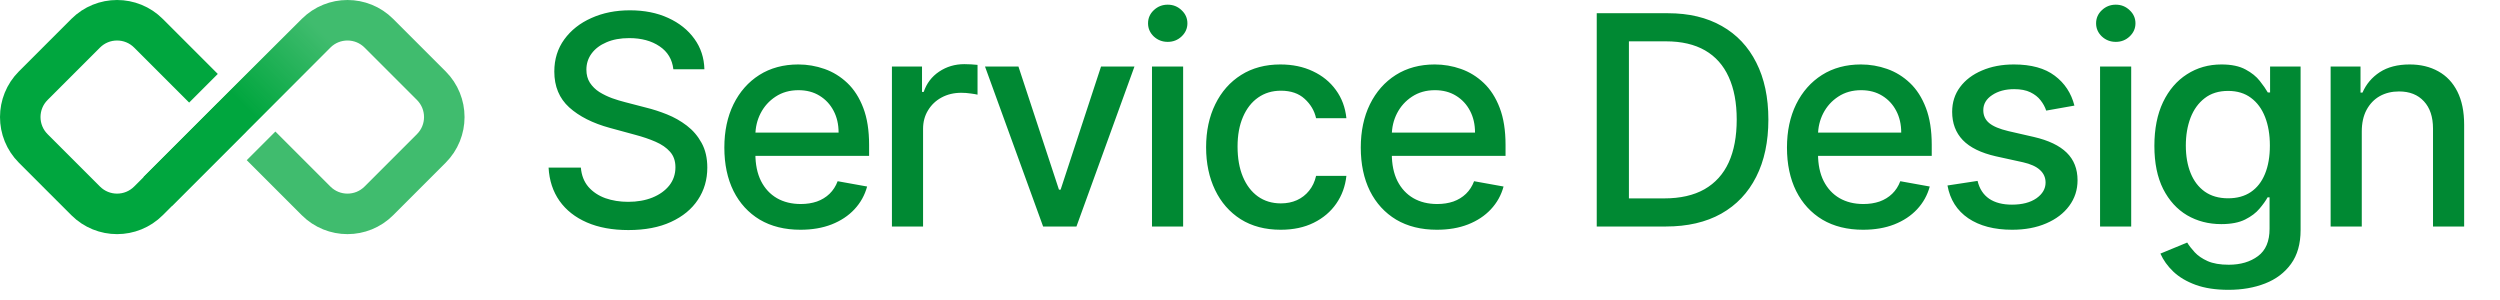
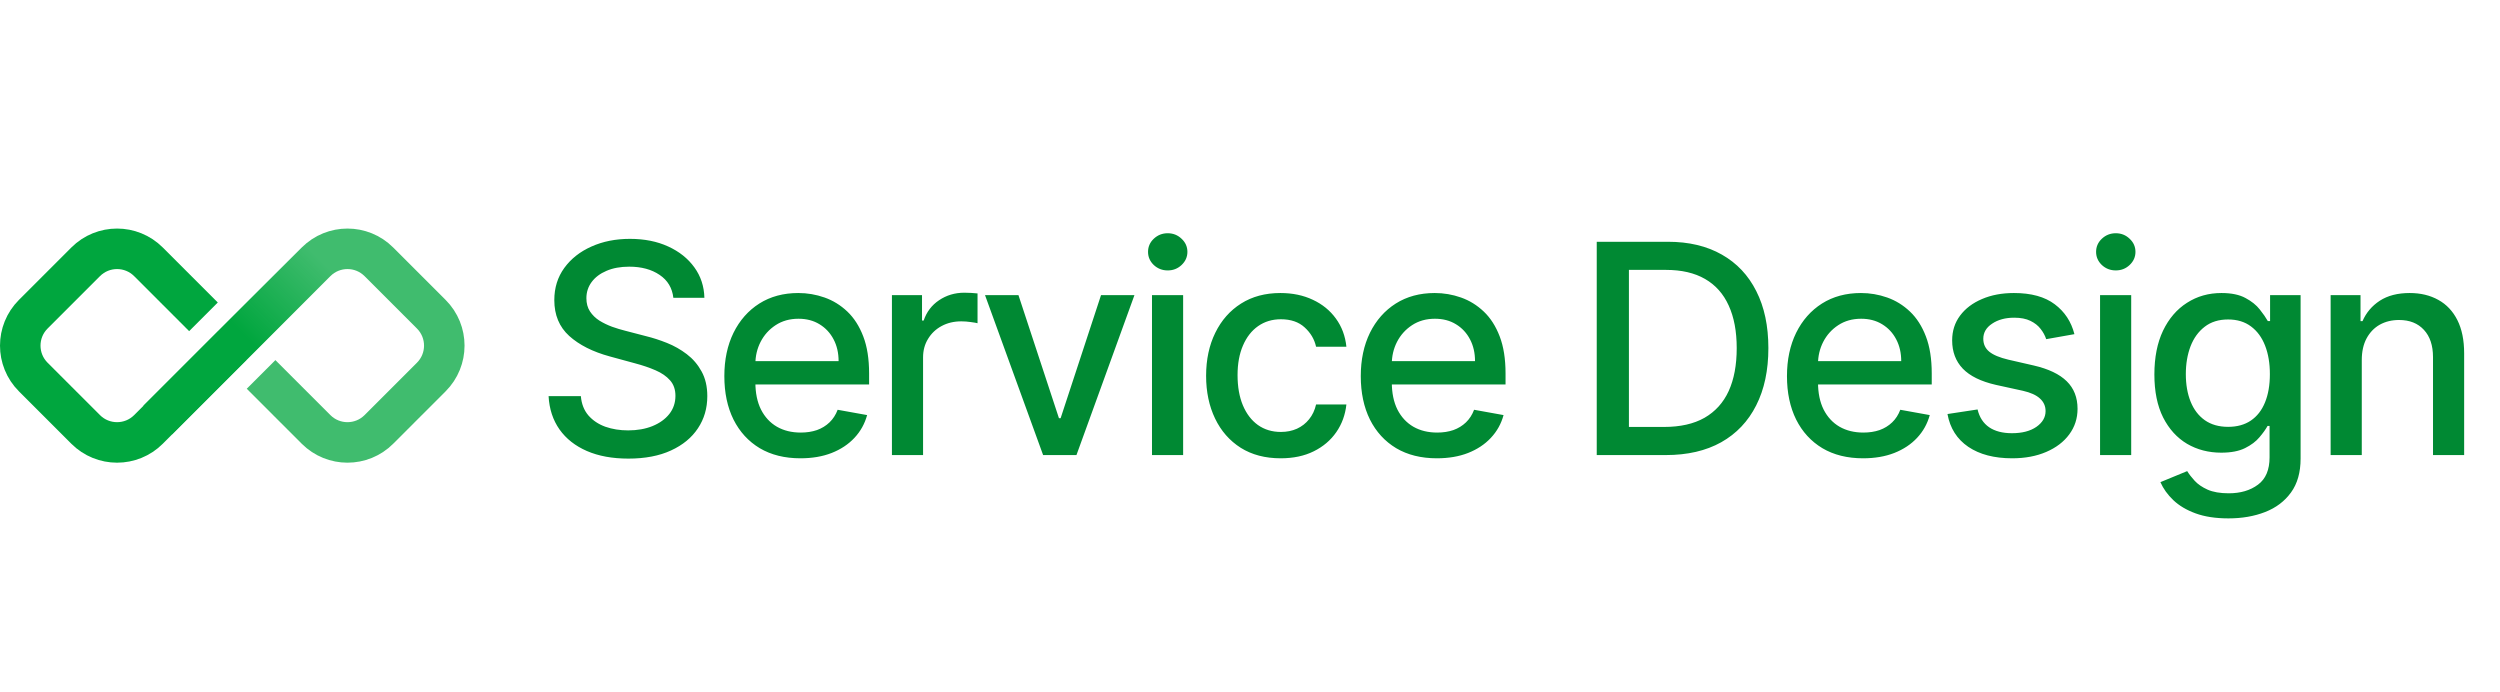
- <svg xmlns="http://www.w3.org/2000/svg" width="217" height="26" viewBox="0 0 217 26" fill="none">
-   <path d="M22.661 12.661L27.435 17.435C28.941 18.941 31.382 18.941 32.887 17.435L37.435 12.887C38.941 11.382 38.941 8.941 37.435 7.435L32.887 2.887C31.382 1.382 28.941 1.382 27.435 2.887L20.161 10.161" stroke="#00A63E" stroke-opacity="0.75" stroke-width="3.516" />
-   <path d="M20.161 10.161L12.887 17.435C11.382 18.941 8.941 18.941 7.435 17.435L2.887 12.887C1.382 11.382 1.382 8.941 2.887 7.435L7.435 2.887C8.941 1.382 11.382 1.382 12.887 2.887L17.661 7.661" stroke="#00A63E" stroke-width="3.516" />
-   <path d="M13.694 16.615L27.713 2.596" stroke="url(#paint0_linear_1440_4096)" stroke-width="3.516" />
-   <path d="M58.447 6.011C58.35 5.155 57.953 4.492 57.254 4.022C56.554 3.546 55.675 3.308 54.614 3.308C53.855 3.308 53.198 3.429 52.643 3.67C52.089 3.905 51.658 4.23 51.351 4.646C51.049 5.056 50.899 5.523 50.899 6.047C50.899 6.487 51.001 6.867 51.206 7.186C51.417 7.506 51.691 7.774 52.029 7.991C52.372 8.202 52.74 8.38 53.131 8.524C53.523 8.663 53.9 8.777 54.261 8.868L56.069 9.338C56.66 9.482 57.266 9.678 57.886 9.925C58.507 10.172 59.083 10.498 59.613 10.902C60.143 11.306 60.571 11.806 60.897 12.402C61.228 12.999 61.394 13.713 61.394 14.545C61.394 15.593 61.123 16.524 60.58 17.338C60.044 18.152 59.263 18.793 58.239 19.264C57.22 19.734 55.988 19.969 54.542 19.969C53.156 19.969 51.956 19.749 50.944 19.309C49.931 18.869 49.139 18.245 48.566 17.438C47.994 16.624 47.677 15.66 47.617 14.545L50.419 14.545C50.474 15.214 50.691 15.771 51.07 16.217C51.456 16.657 51.947 16.985 52.544 17.202C53.147 17.413 53.806 17.519 54.524 17.519C55.313 17.519 56.015 17.395 56.63 17.148C57.251 16.895 57.739 16.546 58.094 16.1C58.45 15.648 58.628 15.12 58.628 14.518C58.628 13.969 58.471 13.52 58.158 13.171C57.85 12.821 57.431 12.532 56.901 12.303C56.377 12.074 55.783 11.872 55.12 11.697L52.933 11.101C51.45 10.697 50.275 10.103 49.407 9.32C48.545 8.536 48.114 7.5 48.114 6.21C48.114 5.143 48.404 4.212 48.982 3.417C49.561 2.621 50.344 2.004 51.333 1.564C52.321 1.118 53.436 0.895 54.677 0.895C55.931 0.895 57.037 1.115 57.995 1.555C58.959 1.994 59.718 2.6 60.273 3.372C60.827 4.137 61.117 5.017 61.141 6.011L58.447 6.011ZM69.481 19.942C68.113 19.942 66.935 19.649 65.946 19.065C64.964 18.474 64.205 17.645 63.668 16.579C63.138 15.506 62.873 14.249 62.873 12.809C62.873 11.387 63.138 10.133 63.668 9.049C64.205 7.964 64.952 7.117 65.91 6.508C66.874 5.9 68.001 5.595 69.291 5.595C70.075 5.595 70.834 5.725 71.569 5.984C72.304 6.243 72.964 6.65 73.549 7.204C74.133 7.759 74.594 8.479 74.932 9.365C75.269 10.245 75.438 11.315 75.438 12.574L75.438 13.532L64.4 13.532L64.4 11.507L72.79 11.507C72.79 10.796 72.645 10.166 72.356 9.618C72.066 9.064 71.659 8.627 71.135 8.307C70.617 7.988 70.008 7.828 69.309 7.828C68.55 7.828 67.887 8.015 67.32 8.389C66.76 8.756 66.326 9.238 66.019 9.835C65.717 10.426 65.567 11.067 65.567 11.761L65.567 13.342C65.567 14.271 65.729 15.06 66.055 15.711C66.386 16.362 66.847 16.859 67.438 17.202C68.028 17.54 68.719 17.709 69.508 17.709C70.02 17.709 70.487 17.636 70.909 17.492C71.331 17.341 71.696 17.118 72.003 16.823C72.31 16.527 72.545 16.163 72.708 15.729L75.266 16.19C75.061 16.943 74.694 17.603 74.163 18.17C73.639 18.73 72.979 19.167 72.184 19.48C71.394 19.788 70.493 19.942 69.481 19.942ZM77.419 19.661L77.419 5.776L80.031 5.776L80.031 7.982L80.176 7.982C80.429 7.235 80.875 6.647 81.514 6.219C82.159 5.785 82.888 5.568 83.701 5.568C83.87 5.568 84.069 5.574 84.298 5.586C84.533 5.598 84.717 5.613 84.85 5.631L84.85 8.217C84.741 8.187 84.548 8.154 84.271 8.117C83.994 8.075 83.717 8.054 83.439 8.054C82.8 8.054 82.231 8.19 81.731 8.461C81.237 8.726 80.845 9.097 80.556 9.573C80.266 10.043 80.122 10.579 80.122 11.182L80.122 19.661L77.419 19.661ZM98.471 5.776L93.436 19.661L90.543 19.661L85.499 5.776L88.401 5.776L91.917 16.461L92.062 16.461L95.57 5.776L98.471 5.776ZM99.993 19.661L99.993 5.776L102.696 5.776L102.696 19.661L99.993 19.661ZM101.358 3.634C100.888 3.634 100.484 3.477 100.147 3.164C99.815 2.844 99.65 2.465 99.65 2.025C99.65 1.579 99.815 1.199 100.147 0.886C100.484 0.566 100.888 0.406 101.358 0.406C101.828 0.406 102.229 0.566 102.561 0.886C102.898 1.199 103.067 1.579 103.067 2.025C103.067 2.465 102.898 2.844 102.561 3.164C102.229 3.477 101.828 3.634 101.358 3.634ZM111.163 19.942C109.819 19.942 108.662 19.637 107.692 19.029C106.727 18.414 105.986 17.567 105.468 16.488C104.95 15.409 104.69 14.174 104.69 12.782C104.69 11.372 104.956 10.127 105.486 9.049C106.016 7.964 106.764 7.117 107.728 6.508C108.692 5.9 109.828 5.595 111.136 5.595C112.19 5.595 113.131 5.791 113.956 6.183C114.782 6.569 115.448 7.111 115.954 7.81C116.466 8.509 116.771 9.326 116.867 10.26L114.236 10.26C114.092 9.609 113.76 9.049 113.242 8.578C112.73 8.108 112.043 7.873 111.181 7.873C110.428 7.873 109.768 8.072 109.201 8.47C108.641 8.862 108.204 9.422 107.89 10.151C107.577 10.875 107.42 11.73 107.42 12.719C107.42 13.731 107.574 14.605 107.881 15.34C108.189 16.076 108.623 16.645 109.183 17.049C109.75 17.453 110.416 17.654 111.181 17.654C111.693 17.654 112.157 17.561 112.573 17.374C112.995 17.181 113.347 16.907 113.631 16.552C113.92 16.196 114.122 15.768 114.236 15.268L116.867 15.268C116.771 16.166 116.478 16.967 115.99 17.672C115.502 18.378 114.848 18.932 114.028 19.336C113.215 19.74 112.26 19.942 111.163 19.942ZM124.724 19.942C123.356 19.942 122.177 19.649 121.189 19.065C120.207 18.474 119.447 17.645 118.911 16.579C118.381 15.506 118.115 14.249 118.115 12.809C118.115 11.387 118.381 10.133 118.911 9.049C119.447 7.964 120.195 7.117 121.153 6.508C122.117 5.9 123.244 5.595 124.534 5.595C125.317 5.595 126.077 5.725 126.812 5.984C127.547 6.243 128.207 6.65 128.791 7.204C129.376 7.759 129.837 8.479 130.175 9.365C130.512 10.245 130.681 11.315 130.681 12.574L130.681 13.532L119.643 13.532L119.643 11.507L128.032 11.507C128.032 10.796 127.887 10.166 127.598 9.618C127.309 9.064 126.902 8.627 126.378 8.307C125.86 7.988 125.251 7.828 124.552 7.828C123.792 7.828 123.13 8.015 122.563 8.389C122.003 8.756 121.569 9.238 121.261 9.835C120.96 10.426 120.809 11.067 120.809 11.761L120.809 13.342C120.809 14.271 120.972 15.06 121.297 15.711C121.629 16.362 122.09 16.859 122.681 17.202C123.271 17.54 123.961 17.709 124.751 17.709C125.263 17.709 125.73 17.636 126.152 17.492C126.574 17.341 126.938 17.118 127.246 16.823C127.553 16.527 127.788 16.163 127.951 15.729L130.509 16.19C130.304 16.943 129.937 17.603 129.406 18.17C128.882 18.73 128.222 19.167 127.426 19.48C126.637 19.788 125.736 19.942 124.724 19.942ZM144.591 19.661L138.597 19.661L138.597 1.148L144.78 1.148C146.594 1.148 148.152 1.518 149.454 2.26C150.756 2.995 151.753 4.053 152.446 5.433C153.145 6.807 153.495 8.455 153.495 10.377C153.495 12.306 153.142 13.963 152.437 15.349C151.738 16.735 150.726 17.802 149.4 18.549C148.074 19.291 146.471 19.661 144.591 19.661ZM141.39 17.221L144.437 17.221C145.847 17.221 147.019 16.955 147.953 16.425C148.887 15.889 149.587 15.114 150.051 14.102C150.515 13.083 150.747 11.842 150.747 10.377C150.747 8.925 150.515 7.693 150.051 6.68C149.593 5.668 148.909 4.899 147.999 4.375C147.089 3.851 145.959 3.588 144.609 3.588L141.39 3.588L141.39 17.221ZM161.717 19.942C160.349 19.942 159.171 19.649 158.183 19.065C157.201 18.474 156.441 17.645 155.905 16.579C155.374 15.506 155.109 14.249 155.109 12.809C155.109 11.387 155.374 10.133 155.905 9.049C156.441 7.964 157.188 7.117 158.147 6.508C159.111 5.9 160.238 5.595 161.528 5.595C162.311 5.595 163.07 5.725 163.806 5.984C164.541 6.243 165.201 6.65 165.785 7.204C166.37 7.759 166.831 8.479 167.168 9.365C167.506 10.245 167.675 11.315 167.675 12.574L167.675 13.532L156.637 13.532L156.637 11.507L165.026 11.507C165.026 10.796 164.881 10.166 164.592 9.618C164.303 9.064 163.896 8.627 163.372 8.307C162.853 7.988 162.245 7.828 161.546 7.828C160.786 7.828 160.123 8.015 159.557 8.389C158.996 8.756 158.563 9.238 158.255 9.835C157.954 10.426 157.803 11.067 157.803 11.761L157.803 13.342C157.803 14.271 157.966 15.06 158.291 15.711C158.623 16.362 159.084 16.859 159.674 17.202C160.265 17.54 160.955 17.709 161.745 17.709C162.257 17.709 162.724 17.636 163.146 17.492C163.568 17.341 163.932 17.118 164.239 16.823C164.547 16.527 164.782 16.163 164.945 15.729L167.503 16.19C167.298 16.943 166.93 17.603 166.4 18.17C165.876 18.73 165.216 19.167 164.42 19.48C163.631 19.788 162.73 19.942 161.717 19.942ZM180.06 9.166L177.61 9.6C177.508 9.287 177.345 8.988 177.122 8.705C176.905 8.422 176.61 8.19 176.236 8.009C175.863 7.828 175.396 7.738 174.835 7.738C174.07 7.738 173.431 7.91 172.919 8.253C172.406 8.591 172.15 9.027 172.15 9.564C172.15 10.028 172.322 10.402 172.666 10.685C173.009 10.968 173.564 11.2 174.329 11.381L176.535 11.887C177.812 12.182 178.764 12.637 179.391 13.252C180.018 13.867 180.331 14.665 180.331 15.648C180.331 16.479 180.09 17.221 179.608 17.871C179.132 18.516 178.466 19.023 177.61 19.39C176.761 19.758 175.775 19.942 174.654 19.942C173.099 19.942 171.831 19.61 170.849 18.947C169.866 18.278 169.264 17.329 169.041 16.1L171.653 15.702C171.816 16.383 172.15 16.898 172.657 17.248C173.163 17.591 173.823 17.763 174.636 17.763C175.522 17.763 176.23 17.579 176.761 17.212C177.291 16.838 177.556 16.383 177.556 15.847C177.556 15.413 177.393 15.048 177.068 14.753C176.749 14.457 176.257 14.234 175.594 14.084L173.244 13.568C171.948 13.273 170.99 12.803 170.369 12.158C169.755 11.513 169.447 10.697 169.447 9.708C169.447 8.889 169.676 8.172 170.134 7.557C170.592 6.942 171.225 6.463 172.033 6.12C172.84 5.77 173.765 5.595 174.808 5.595C176.309 5.595 177.49 5.921 178.352 6.572C179.213 7.216 179.783 8.081 180.06 9.166ZM182.285 19.661L182.285 5.776L184.988 5.776L184.988 19.661L182.285 19.661ZM183.65 3.634C183.18 3.634 182.776 3.477 182.439 3.164C182.107 2.844 181.941 2.465 181.941 2.025C181.941 1.579 182.107 1.199 182.439 0.886C182.776 0.566 183.18 0.406 183.65 0.406C184.12 0.406 184.521 0.566 184.852 0.886C185.19 1.199 185.358 1.579 185.358 2.025C185.358 2.465 185.19 2.844 184.852 3.164C184.521 3.477 184.12 3.634 183.65 3.634ZM193.427 25.157C192.325 25.157 191.375 25.013 190.58 24.724C189.79 24.434 189.146 24.052 188.645 23.576C188.145 23.099 187.772 22.578 187.524 22.012L189.848 21.053C190.01 21.319 190.227 21.599 190.499 21.894C190.776 22.195 191.149 22.451 191.62 22.663C192.096 22.873 192.707 22.979 193.455 22.979C194.479 22.979 195.326 22.729 195.995 22.229C196.664 21.734 196.998 20.945 196.998 19.86L196.998 17.13L196.826 17.13C196.664 17.425 196.429 17.754 196.121 18.116C195.82 18.477 195.404 18.79 194.874 19.056C194.343 19.321 193.653 19.453 192.804 19.453C191.707 19.453 190.719 19.197 189.839 18.685C188.965 18.167 188.272 17.404 187.76 16.398C187.253 15.385 187 14.141 187 12.665C187 11.188 187.25 9.922 187.75 8.868C188.257 7.813 188.95 7.006 189.83 6.445C190.709 5.879 191.707 5.595 192.822 5.595C193.684 5.595 194.38 5.74 194.91 6.029C195.44 6.312 195.853 6.644 196.148 7.024C196.45 7.403 196.682 7.738 196.845 8.027L197.043 8.027L197.043 5.776L199.692 5.776L199.692 19.969C199.692 21.162 199.415 22.141 198.86 22.907C198.306 23.672 197.556 24.238 196.609 24.606C195.669 24.974 194.609 25.157 193.427 25.157ZM193.4 17.212C194.178 17.212 194.835 17.031 195.371 16.669C195.913 16.302 196.323 15.777 196.6 15.096C196.884 14.409 197.025 13.586 197.025 12.628C197.025 11.694 196.887 10.872 196.609 10.16C196.332 9.449 195.925 8.895 195.389 8.497C194.853 8.093 194.19 7.891 193.4 7.891C192.587 7.891 191.909 8.102 191.366 8.524C190.824 8.94 190.414 9.507 190.137 10.224C189.866 10.941 189.73 11.742 189.73 12.628C189.73 13.538 189.869 14.337 190.146 15.024C190.423 15.711 190.833 16.247 191.375 16.633C191.924 17.019 192.599 17.212 193.4 17.212ZM205.002 11.417L205.002 19.661L202.299 19.661L202.299 5.776L204.893 5.776L204.893 8.036L205.065 8.036C205.384 7.301 205.885 6.71 206.566 6.264C207.253 5.818 208.117 5.595 209.16 5.595C210.106 5.595 210.935 5.794 211.646 6.192C212.357 6.584 212.908 7.168 213.3 7.946C213.692 8.723 213.888 9.684 213.888 10.829L213.888 19.661L211.185 19.661L211.185 11.155C211.185 10.148 210.923 9.362 210.398 8.795C209.874 8.223 209.154 7.937 208.238 7.937C207.611 7.937 207.054 8.072 206.566 8.343C206.083 8.615 205.701 9.012 205.417 9.537C205.14 10.055 205.002 10.682 205.002 11.417Z" fill="#008933" />
+ <svg xmlns="http://www.w3.org/2000/svg" width="217" height="60" viewBox="0 0 217 60" fill="none">
+   <path d="M22.661 32.5L27.435 37.274C28.941 38.779 31.382 38.779 32.887 37.274L37.435 32.726C38.941 31.221 38.941 28.779 37.435 27.274L32.887 22.726C31.382 21.221 28.941 21.221 27.435 22.726L20.161 30" stroke="#00A63E" stroke-opacity="0.75" stroke-width="3.516" />
+   <path d="M20.161 30L12.887 37.274C11.382 38.779 8.941 38.779 7.435 37.274L2.887 32.726C1.382 31.221 1.382 28.779 2.887 27.274L7.435 22.726C8.941 21.221 11.382 21.221 12.887 22.726L17.661 27.5" stroke="#00A63E" stroke-width="3.516" />
+   <path d="M13.694 36.454L27.713 22.435" stroke="url(#paint0_linear_1440_4096)" stroke-width="3.516" />
+   <path d="M58.447 25.85C58.35 24.994 57.953 24.331 57.254 23.861C56.554 23.385 55.675 23.147 54.614 23.147C53.855 23.147 53.198 23.268 52.643 23.509C52.089 23.744 51.658 24.069 51.351 24.485C51.049 24.895 50.899 25.362 50.899 25.886C50.899 26.326 51.001 26.706 51.206 27.025C51.417 27.345 51.691 27.613 52.029 27.83C52.372 28.041 52.74 28.218 53.131 28.363C53.523 28.502 53.9 28.616 54.261 28.706L56.069 29.177C56.66 29.321 57.266 29.517 57.886 29.764C58.507 30.011 59.083 30.337 59.613 30.741C60.143 31.144 60.571 31.644 60.897 32.241C61.228 32.838 61.394 33.552 61.394 34.383C61.394 35.432 61.123 36.363 60.58 37.177C60.044 37.99 59.263 38.632 58.239 39.102C57.22 39.572 55.988 39.807 54.542 39.807C53.156 39.807 51.956 39.587 50.944 39.148C49.931 38.708 49.139 38.084 48.566 37.276C47.994 36.463 47.677 35.498 47.617 34.383L50.419 34.383C50.474 35.052 50.691 35.61 51.07 36.056C51.456 36.496 51.947 36.824 52.544 37.041C53.147 37.252 53.806 37.358 54.524 37.358C55.313 37.358 56.015 37.234 56.63 36.987C57.251 36.734 57.739 36.384 58.094 35.938C58.45 35.486 58.628 34.959 58.628 34.356C58.628 33.808 58.471 33.359 58.158 33.009C57.85 32.66 57.431 32.371 56.901 32.142C56.377 31.913 55.783 31.711 55.12 31.536L52.933 30.939C51.45 30.536 50.275 29.942 49.407 29.159C48.545 28.375 48.114 27.338 48.114 26.049C48.114 24.982 48.404 24.051 48.982 23.256C49.561 22.46 50.344 21.842 51.333 21.402C52.321 20.956 53.436 20.733 54.677 20.733C55.931 20.733 57.037 20.953 57.995 21.393C58.959 21.833 59.718 22.439 60.273 23.21C60.827 23.976 61.117 24.855 61.141 25.85L58.447 25.85ZM69.481 39.78C68.113 39.78 66.935 39.488 65.946 38.903C64.964 38.313 64.205 37.484 63.668 36.417C63.138 35.345 62.873 34.088 62.873 32.648C62.873 31.226 63.138 29.972 63.668 28.887C64.205 27.802 64.952 26.956 65.91 26.347C66.874 25.738 68.001 25.434 69.291 25.434C70.075 25.434 70.834 25.564 71.569 25.823C72.304 26.082 72.964 26.489 73.549 27.043C74.133 27.598 74.594 28.318 74.932 29.204C75.269 30.084 75.438 31.153 75.438 32.413L75.438 33.371L64.4 33.371L64.4 31.346L72.79 31.346C72.79 30.635 72.645 30.005 72.356 29.457C72.066 28.902 71.659 28.465 71.135 28.146C70.617 27.827 70.008 27.667 69.309 27.667C68.55 27.667 67.887 27.854 67.32 28.227C66.76 28.595 66.326 29.077 66.019 29.674C65.717 30.264 65.567 30.906 65.567 31.599L65.567 33.181C65.567 34.109 65.729 34.899 66.055 35.55C66.386 36.2 66.847 36.698 67.438 37.041C68.028 37.379 68.719 37.547 69.508 37.547C70.02 37.547 70.487 37.475 70.909 37.331C71.331 37.18 71.696 36.957 72.003 36.661C72.31 36.366 72.545 36.002 72.708 35.568L75.266 36.029C75.061 36.782 74.694 37.442 74.163 38.008C73.639 38.569 72.979 39.006 72.184 39.319C71.394 39.627 70.493 39.78 69.481 39.78ZM77.419 39.5L77.419 25.615L80.031 25.615L80.031 27.821L80.176 27.821C80.429 27.073 80.875 26.486 81.514 26.058C82.159 25.624 82.888 25.407 83.701 25.407C83.87 25.407 84.069 25.413 84.298 25.425C84.533 25.437 84.717 25.452 84.85 25.47L84.85 28.056C84.741 28.026 84.548 27.992 84.271 27.956C83.994 27.914 83.717 27.893 83.439 27.893C82.8 27.893 82.231 28.029 81.731 28.3C81.237 28.565 80.845 28.936 80.556 29.412C80.266 29.882 80.122 30.418 80.122 31.021L80.122 39.5L77.419 39.5ZM98.471 25.615L93.436 39.5L90.543 39.5L85.499 25.615L88.401 25.615L91.917 36.3L92.062 36.3L95.57 25.615L98.471 25.615ZM99.993 39.5L99.993 25.615L102.696 25.615L102.696 39.5L99.993 39.5ZM101.358 23.473C100.888 23.473 100.484 23.316 100.147 23.002C99.815 22.683 99.65 22.303 99.65 21.863C99.65 21.417 99.815 21.038 100.147 20.724C100.484 20.405 100.888 20.245 101.358 20.245C101.828 20.245 102.229 20.405 102.561 20.724C102.898 21.038 103.067 21.417 103.067 21.863C103.067 22.303 102.898 22.683 102.561 23.002C102.229 23.316 101.828 23.473 101.358 23.473ZM111.163 39.78C109.819 39.78 108.662 39.476 107.692 38.867C106.727 38.252 105.986 37.406 105.468 36.327C104.95 35.248 104.69 34.013 104.69 32.621C104.69 31.21 104.956 29.966 105.486 28.887C106.016 27.802 106.764 26.956 107.728 26.347C108.692 25.738 109.828 25.434 111.136 25.434C112.19 25.434 113.131 25.63 113.956 26.022C114.782 26.407 115.448 26.95 115.954 27.649C116.466 28.348 116.771 29.165 116.867 30.099L114.236 30.099C114.092 29.448 113.76 28.887 113.242 28.417C112.73 27.947 112.043 27.712 111.181 27.712C110.428 27.712 109.768 27.911 109.201 28.309C108.641 28.701 108.204 29.261 107.89 29.99C107.577 30.713 107.42 31.569 107.42 32.557C107.42 33.57 107.574 34.444 107.881 35.179C108.189 35.914 108.623 36.484 109.183 36.888C109.75 37.291 110.416 37.493 111.181 37.493C111.693 37.493 112.157 37.4 112.573 37.213C112.995 37.02 113.347 36.746 113.631 36.39C113.92 36.035 114.122 35.607 114.236 35.107L116.867 35.107C116.771 36.005 116.478 36.806 115.99 37.511C115.502 38.216 114.848 38.771 114.028 39.175C113.215 39.578 112.26 39.78 111.163 39.78ZM124.724 39.78C123.356 39.78 122.177 39.488 121.189 38.903C120.207 38.313 119.447 37.484 118.911 36.417C118.381 35.345 118.115 34.088 118.115 32.648C118.115 31.226 118.381 29.972 118.911 28.887C119.447 27.802 120.195 26.956 121.153 26.347C122.117 25.738 123.244 25.434 124.534 25.434C125.317 25.434 126.077 25.564 126.812 25.823C127.547 26.082 128.207 26.489 128.791 27.043C129.376 27.598 129.837 28.318 130.175 29.204C130.512 30.084 130.681 31.153 130.681 32.413L130.681 33.371L119.643 33.371L119.643 31.346L128.032 31.346C128.032 30.635 127.887 30.005 127.598 29.457C127.309 28.902 126.902 28.465 126.378 28.146C125.86 27.827 125.251 27.667 124.552 27.667C123.792 27.667 123.13 27.854 122.563 28.227C122.003 28.595 121.569 29.077 121.261 29.674C120.96 30.264 120.809 30.906 120.809 31.599L120.809 33.181C120.809 34.109 120.972 34.899 121.297 35.55C121.629 36.2 122.09 36.698 122.681 37.041C123.271 37.379 123.961 37.547 124.751 37.547C125.263 37.547 125.73 37.475 126.152 37.331C126.574 37.18 126.938 36.957 127.246 36.661C127.553 36.366 127.788 36.002 127.951 35.568L130.509 36.029C130.304 36.782 129.937 37.442 129.406 38.008C128.882 38.569 128.222 39.006 127.426 39.319C126.637 39.627 125.736 39.78 124.724 39.78ZM144.591 39.5L138.597 39.5L138.597 20.986L144.78 20.986C146.594 20.986 148.152 21.357 149.454 22.098C150.756 22.834 151.753 23.891 152.446 25.271C153.145 26.645 153.495 28.294 153.495 30.216C153.495 32.145 153.142 33.802 152.437 35.188C151.738 36.574 150.726 37.641 149.4 38.388C148.074 39.129 146.471 39.5 144.591 39.5ZM141.39 37.059L144.437 37.059C145.847 37.059 147.019 36.794 147.953 36.264C148.887 35.727 149.587 34.953 150.051 33.941C150.515 32.922 150.747 31.681 150.747 30.216C150.747 28.764 150.515 27.531 150.051 26.519C149.593 25.506 148.909 24.738 147.999 24.214C147.089 23.689 145.959 23.427 144.609 23.427L141.39 23.427L141.39 37.059ZM161.717 39.78C160.349 39.78 159.171 39.488 158.183 38.903C157.201 38.313 156.441 37.484 155.905 36.417C155.374 35.345 155.109 34.088 155.109 32.648C155.109 31.226 155.374 29.972 155.905 28.887C156.441 27.802 157.188 26.956 158.147 26.347C159.111 25.738 160.238 25.434 161.528 25.434C162.311 25.434 163.07 25.564 163.806 25.823C164.541 26.082 165.201 26.489 165.785 27.043C166.37 27.598 166.831 28.318 167.168 29.204C167.506 30.084 167.675 31.153 167.675 32.413L167.675 33.371L156.637 33.371L156.637 31.346L165.026 31.346C165.026 30.635 164.881 30.005 164.592 29.457C164.303 28.902 163.896 28.465 163.372 28.146C162.853 27.827 162.245 27.667 161.546 27.667C160.786 27.667 160.123 27.854 159.557 28.227C158.996 28.595 158.563 29.077 158.255 29.674C157.954 30.264 157.803 30.906 157.803 31.599L157.803 33.181C157.803 34.109 157.966 34.899 158.291 35.55C158.623 36.2 159.084 36.698 159.674 37.041C160.265 37.379 160.955 37.547 161.745 37.547C162.257 37.547 162.724 37.475 163.146 37.331C163.568 37.18 163.932 36.957 164.239 36.661C164.547 36.366 164.782 36.002 164.945 35.568L167.503 36.029C167.298 36.782 166.93 37.442 166.4 38.008C165.876 38.569 165.216 39.006 164.42 39.319C163.631 39.627 162.73 39.78 161.717 39.78ZM180.06 29.005L177.61 29.439C177.508 29.125 177.345 28.827 177.122 28.544C176.905 28.261 176.61 28.029 176.236 27.848C175.863 27.667 175.396 27.576 174.835 27.576C174.07 27.576 173.431 27.748 172.919 28.092C172.406 28.429 172.15 28.866 172.15 29.403C172.15 29.867 172.322 30.24 172.666 30.523C173.009 30.807 173.564 31.039 174.329 31.22L176.535 31.726C177.812 32.021 178.764 32.476 179.391 33.091C180.018 33.706 180.331 34.504 180.331 35.486C180.331 36.318 180.09 37.059 179.608 37.71C179.132 38.355 178.466 38.861 177.61 39.229C176.761 39.596 175.775 39.78 174.654 39.78C173.099 39.78 171.831 39.449 170.849 38.786C169.866 38.117 169.264 37.168 169.041 35.938L171.653 35.541C171.816 36.222 172.15 36.737 172.657 37.086C173.163 37.43 173.823 37.602 174.636 37.602C175.522 37.602 176.23 37.418 176.761 37.05C177.291 36.677 177.556 36.222 177.556 35.685C177.556 35.251 177.393 34.887 177.068 34.591C176.749 34.296 176.257 34.073 175.594 33.922L173.244 33.407C171.948 33.112 170.99 32.642 170.369 31.997C169.755 31.352 169.447 30.535 169.447 29.547C169.447 28.728 169.676 28.01 170.134 27.396C170.592 26.781 171.225 26.302 172.033 25.958C172.84 25.609 173.765 25.434 174.808 25.434C176.309 25.434 177.49 25.759 178.352 26.41C179.213 27.055 179.783 27.92 180.06 29.005ZM182.285 39.5L182.285 25.615L184.988 25.615L184.988 39.5L182.285 39.5ZM183.65 23.472C183.18 23.472 182.776 23.316 182.439 23.002C182.107 22.683 181.941 22.303 181.941 21.863C181.941 21.417 182.107 21.038 182.439 20.724C182.776 20.405 183.18 20.245 183.65 20.245C184.12 20.245 184.521 20.405 184.852 20.724C185.19 21.038 185.358 21.417 185.358 21.863C185.358 22.303 185.19 22.683 184.852 23.002C184.521 23.316 184.12 23.472 183.65 23.472ZM193.427 44.996C192.325 44.996 191.375 44.852 190.58 44.562C189.79 44.273 189.146 43.89 188.645 43.414C188.145 42.938 187.772 42.417 187.524 41.85L189.848 40.892C190.01 41.157 190.227 41.438 190.499 41.733C190.776 42.034 191.149 42.29 191.62 42.501C192.096 42.712 192.707 42.818 193.455 42.818C194.479 42.818 195.326 42.568 195.995 42.067C196.664 41.573 196.998 40.784 196.998 39.699L196.998 36.969L196.826 36.969C196.664 37.264 196.429 37.593 196.121 37.954C195.82 38.316 195.404 38.629 194.874 38.894C194.343 39.16 193.653 39.292 192.804 39.292C191.707 39.292 190.719 39.036 189.839 38.524C188.965 38.005 188.272 37.243 187.76 36.237C187.253 35.224 187 33.98 187 32.503C187 31.027 187.25 29.761 187.75 28.706C188.257 27.652 188.95 26.844 189.83 26.284C190.709 25.717 191.707 25.434 192.822 25.434C193.684 25.434 194.38 25.579 194.91 25.868C195.44 26.151 195.853 26.483 196.148 26.862C196.45 27.242 196.682 27.576 196.845 27.866L197.043 27.866L197.043 25.615L199.692 25.615L199.692 39.807C199.692 41.001 199.415 41.98 198.86 42.745C198.306 43.511 197.556 44.077 196.609 44.445C195.669 44.812 194.609 44.996 193.427 44.996ZM193.4 37.05C194.178 37.05 194.835 36.869 195.371 36.508C195.913 36.14 196.323 35.616 196.6 34.935C196.884 34.248 197.025 33.425 197.025 32.467C197.025 31.533 196.887 30.71 196.609 29.999C196.332 29.288 195.925 28.734 195.389 28.336C194.853 27.932 194.19 27.73 193.4 27.73C192.587 27.73 191.909 27.941 191.366 28.363C190.824 28.779 190.414 29.345 190.137 30.062C189.866 30.78 189.73 31.581 189.73 32.467C189.73 33.377 189.869 34.176 190.146 34.863C190.423 35.55 190.833 36.086 191.375 36.472C191.924 36.857 192.599 37.05 193.4 37.05ZM205.002 31.256L205.002 39.5L202.299 39.5L202.299 25.615L204.893 25.615L204.893 27.875L205.065 27.875C205.384 27.14 205.885 26.549 206.566 26.103C207.253 25.657 208.117 25.434 209.16 25.434C210.106 25.434 210.935 25.633 211.646 26.031C212.357 26.422 212.908 27.007 213.3 27.784C213.692 28.562 213.888 29.523 213.888 30.668L213.888 39.5L211.185 39.5L211.185 30.994C211.185 29.987 210.923 29.201 210.398 28.634C209.874 28.062 209.154 27.775 208.238 27.775C207.611 27.775 207.054 27.911 206.566 28.182C206.083 28.453 205.701 28.851 205.417 29.375C205.14 29.894 205.002 30.52 205.002 31.256Z" fill="#008933" />
  <defs>
-     <linearGradient id="paint0_linear_1440_4096" x1="28.066" y1="2.95" x2="14.047" y2="16.969" gradientUnits="userSpaceOnUse">
+     <linearGradient id="paint0_linear_1440_4096" x1="28.066" y1="22.788" x2="14.047" y2="36.807" gradientUnits="userSpaceOnUse">
      <stop stop-color="#00A63E" stop-opacity="0" />
      <stop offset="0.341" stop-color="#00A63E" stop-opacity="0.726" />
      <stop offset="0.47" stop-color="#00A63E" />
      <stop offset="1" stop-color="#00A63E" />
    </linearGradient>
  </defs>
</svg>
